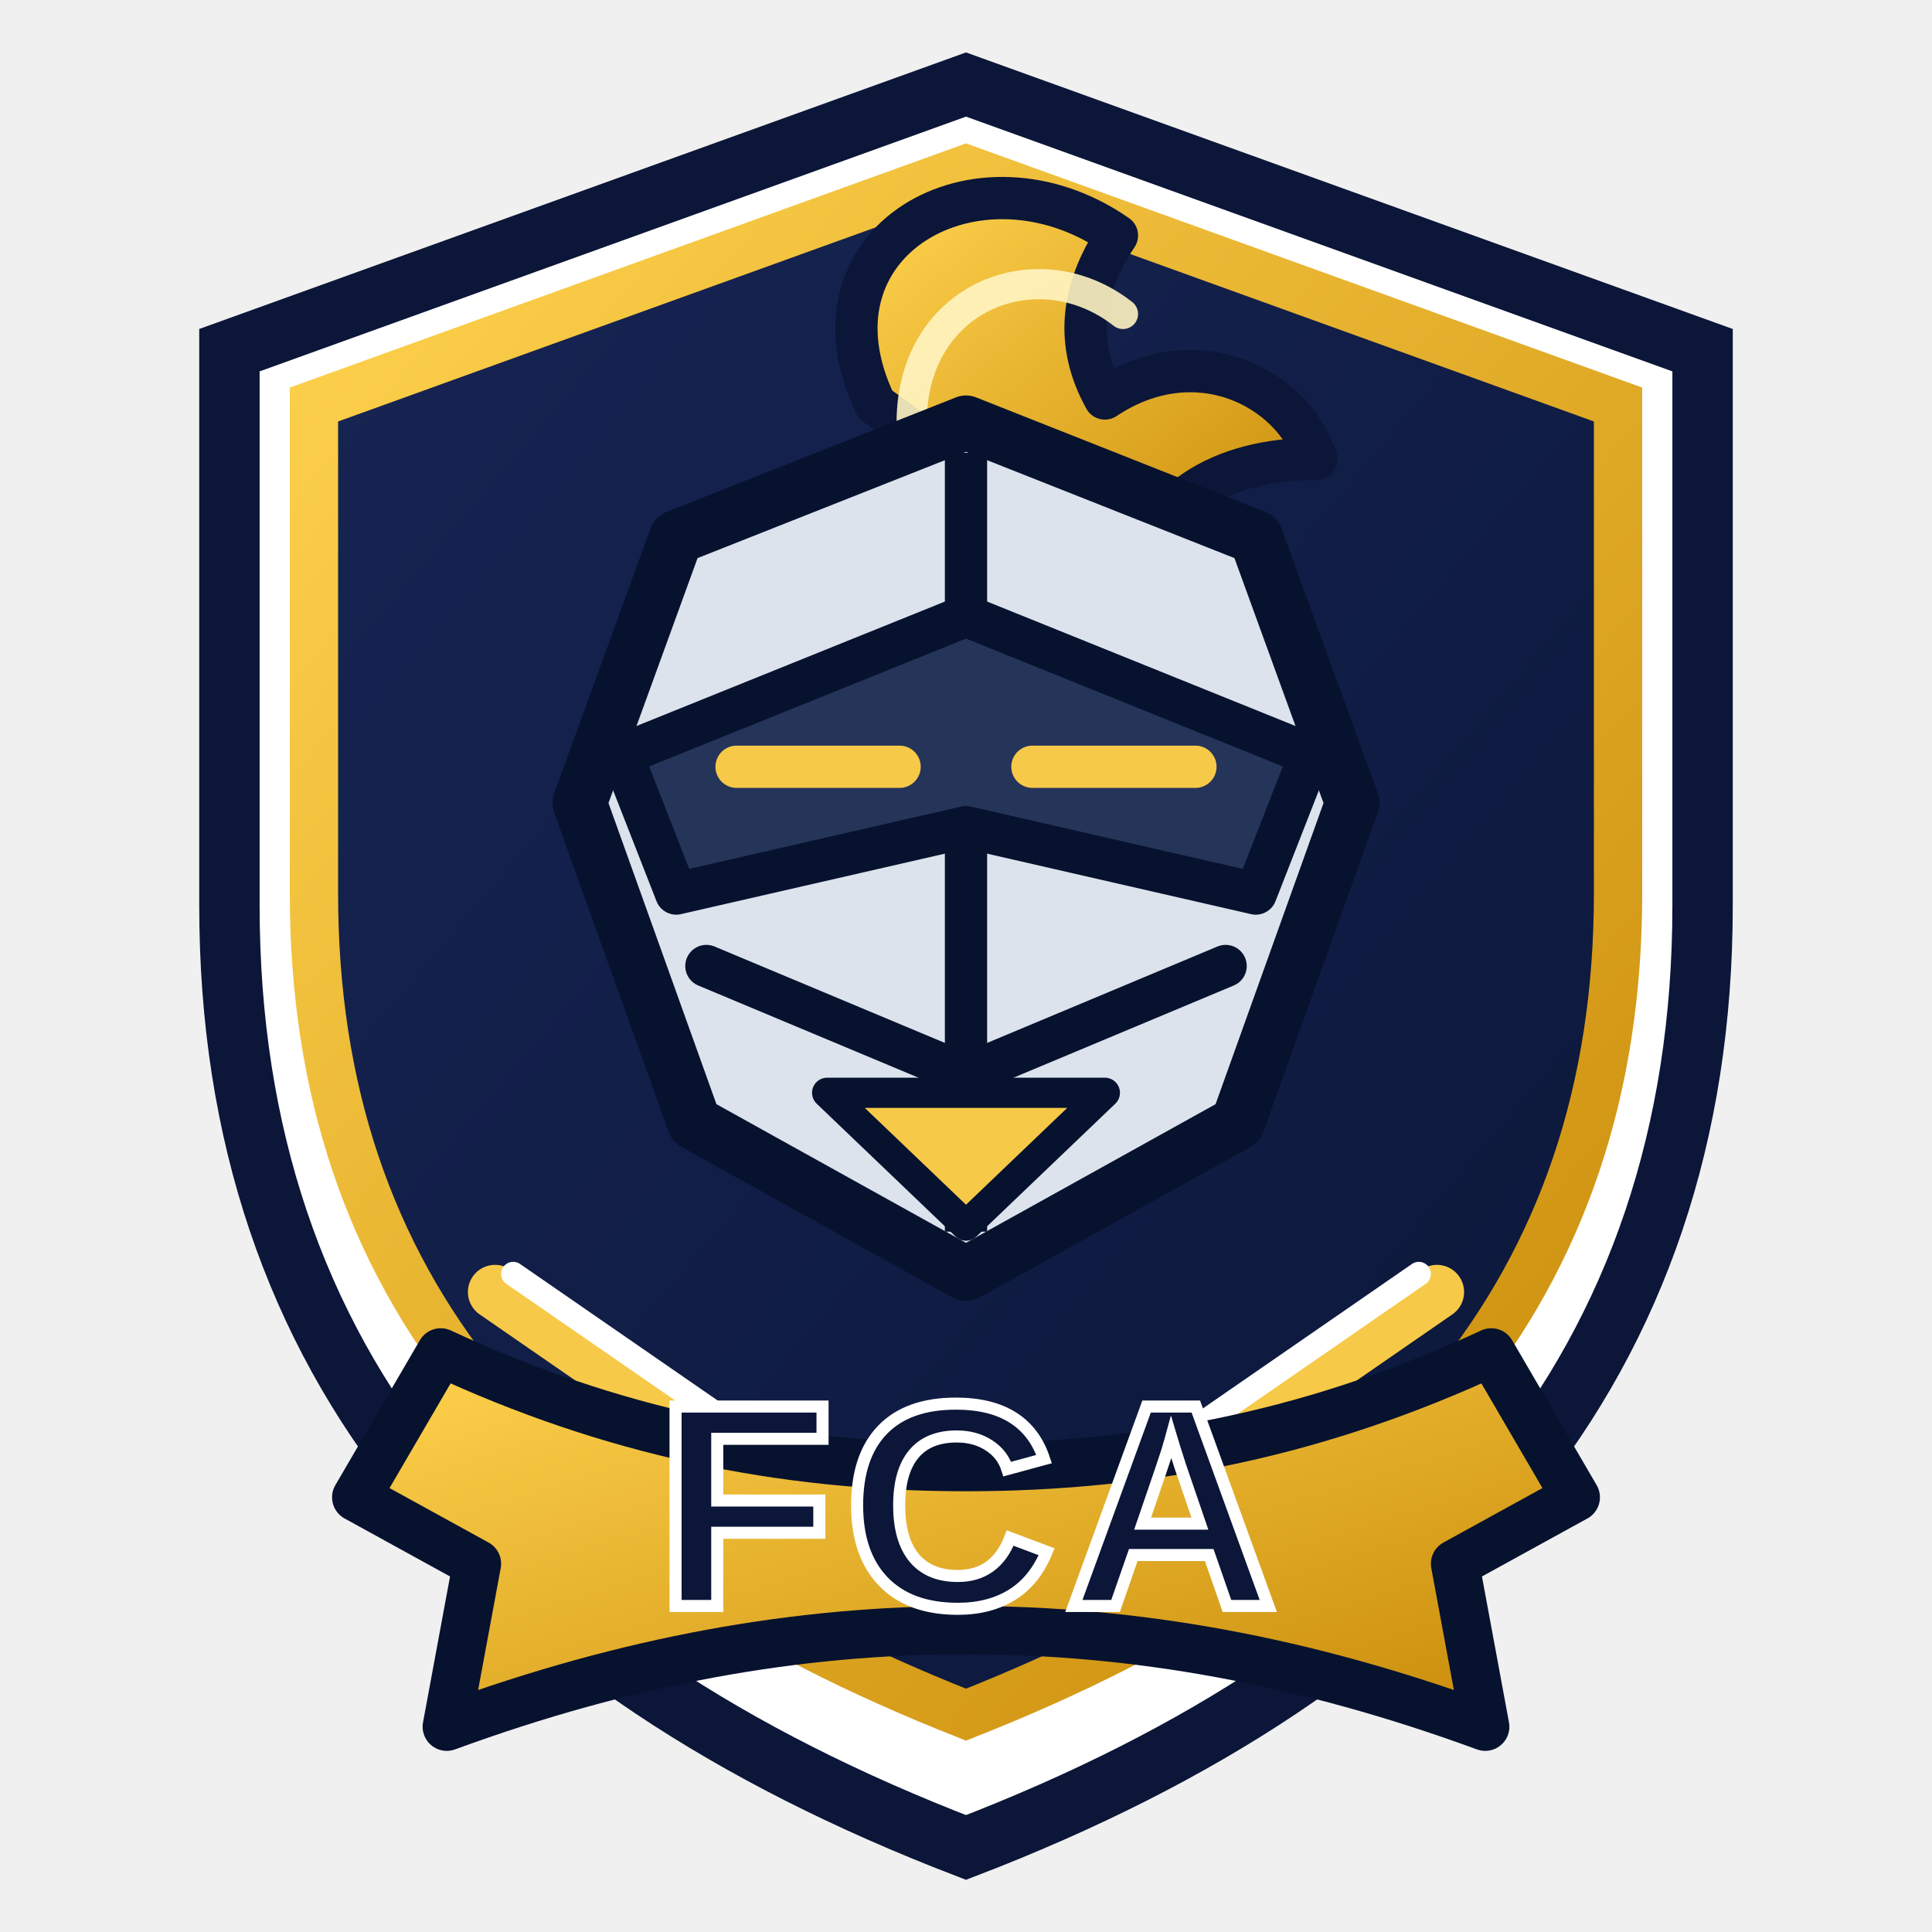
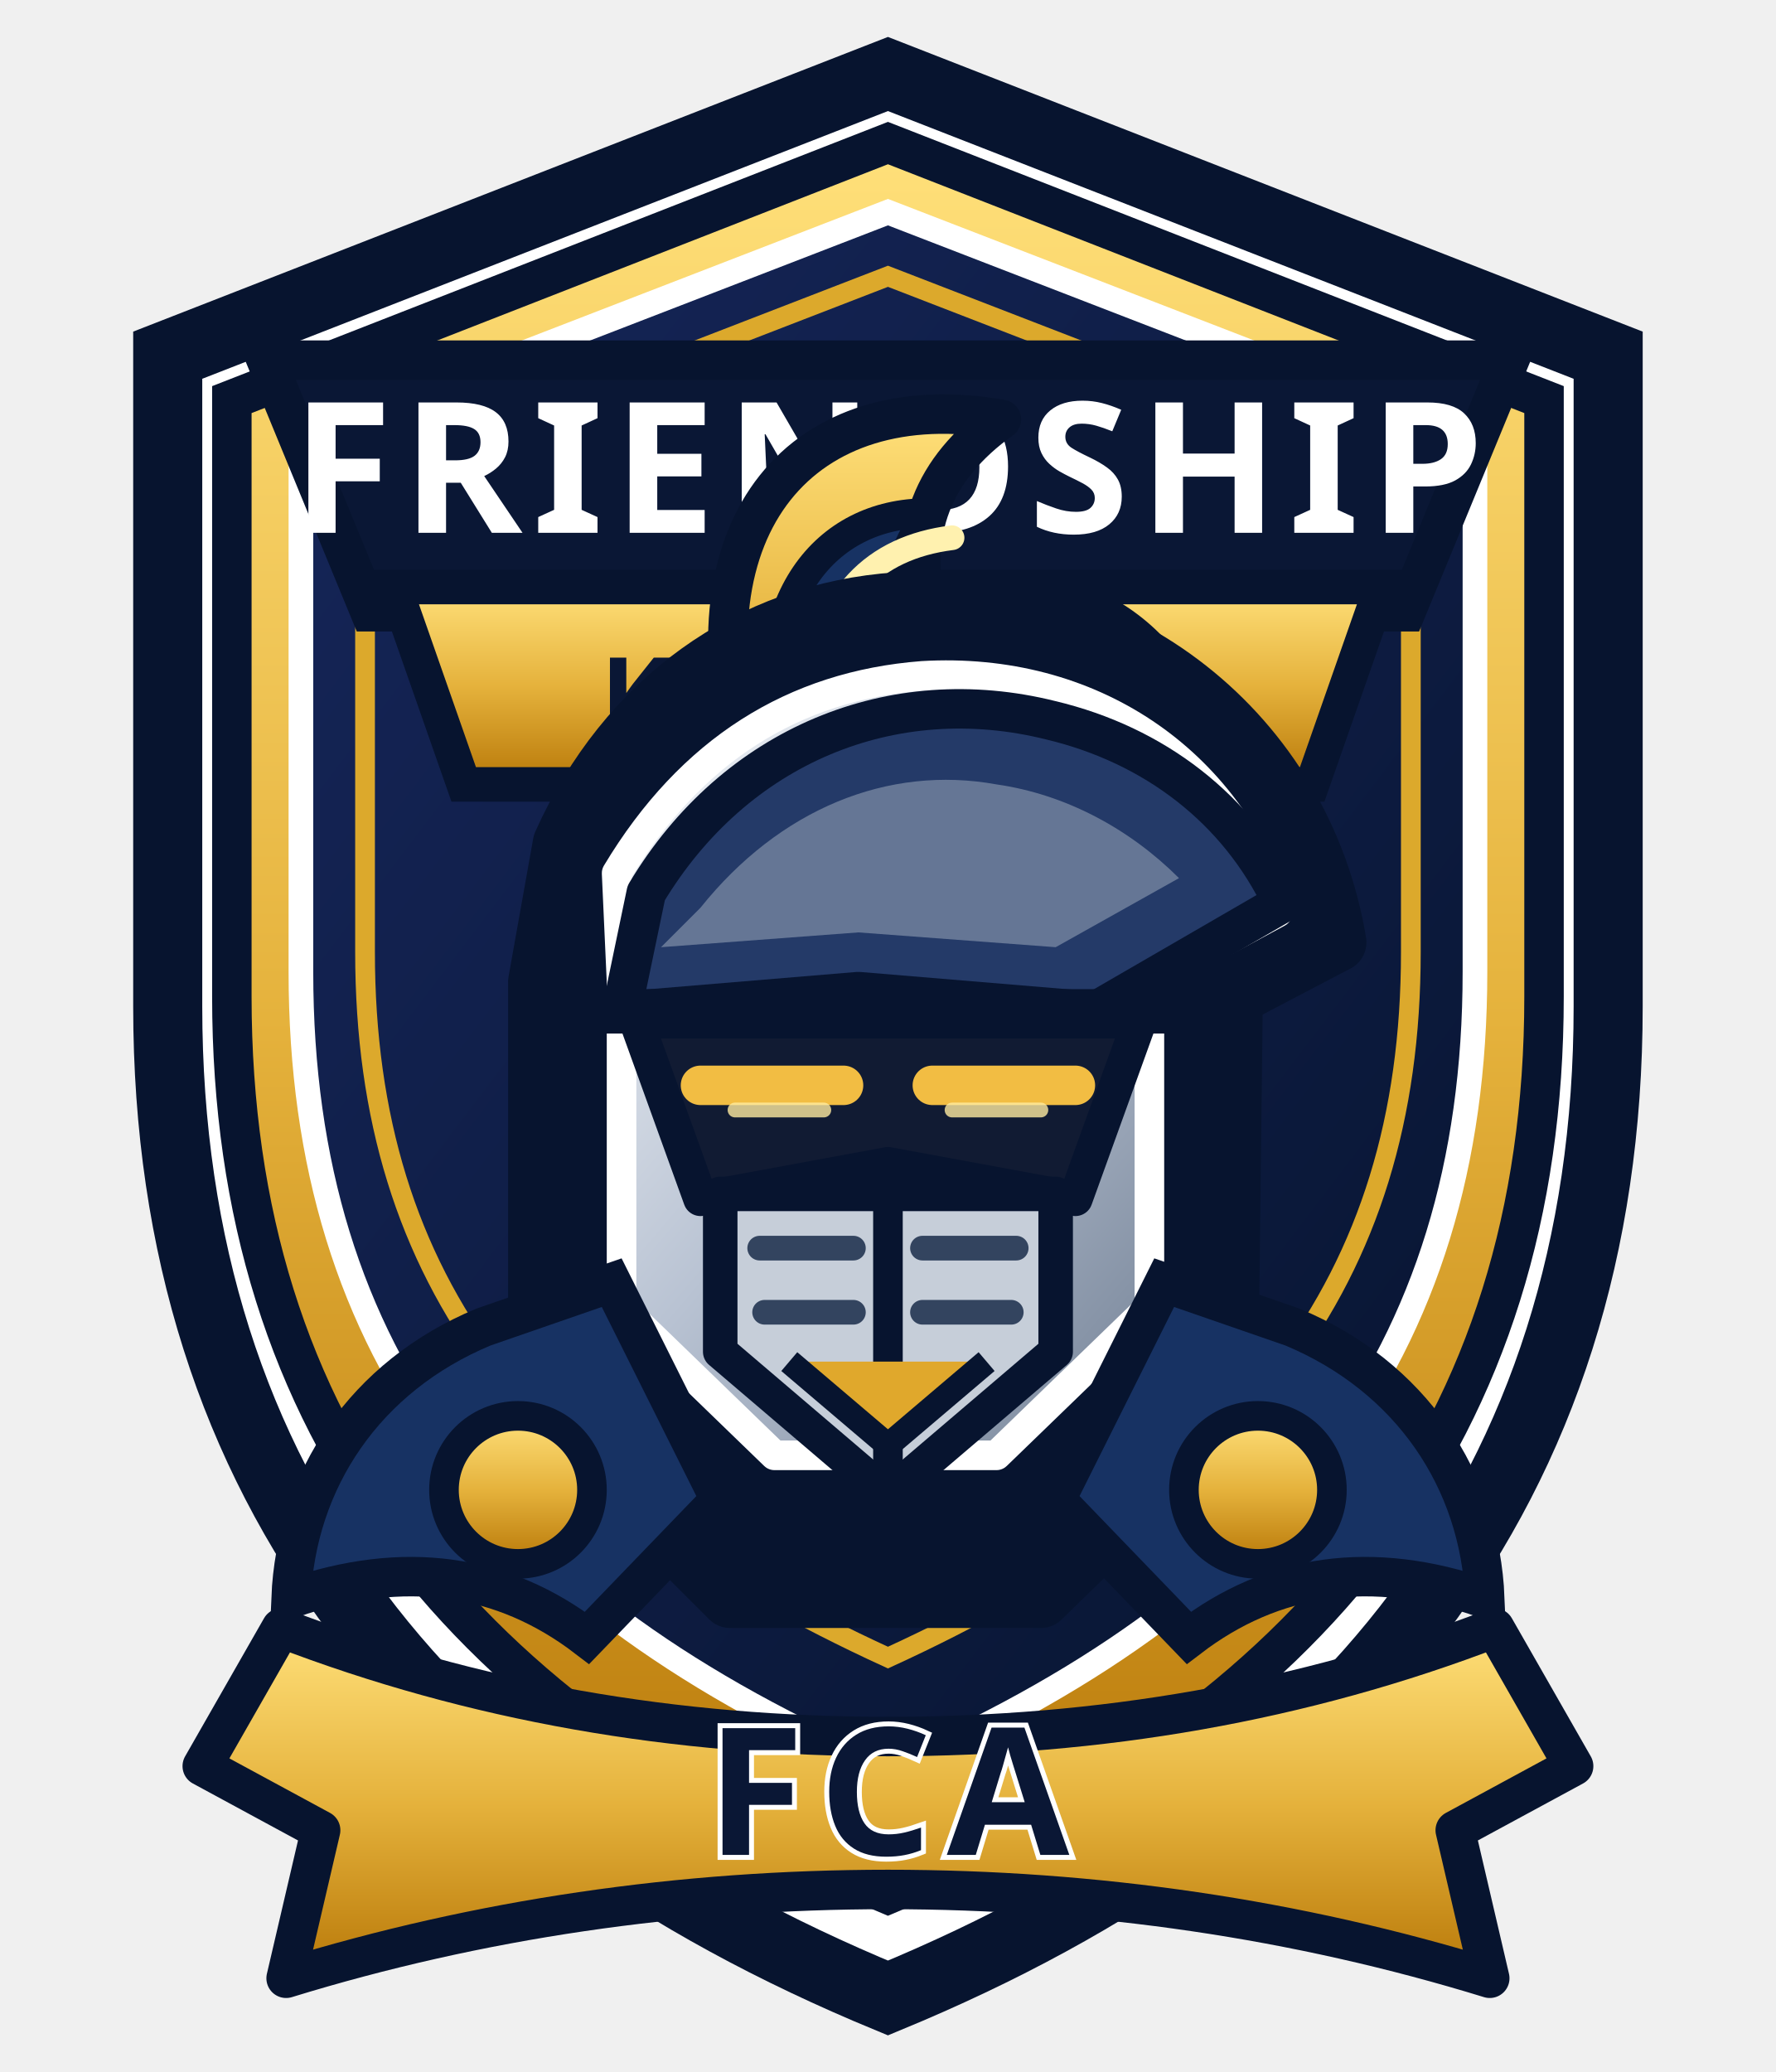
- <svg xmlns="http://www.w3.org/2000/svg" viewBox="0 0 320 320" role="img" aria-labelledby="title desc">
+ <svg xmlns="http://www.w3.org/2000/svg" viewBox="0 0 360 420" role="img" aria-labelledby="title desc">
  <defs>
-     <linearGradient id="navy" x1="0" y1="0" x2="1" y2="1">
-       <stop offset="0" stop-color="#172554" />
-       <stop offset="1" stop-color="#0b1638" />
+     <linearGradient id="shield" x1="0" y1="0" x2="1" y2="1">
+       <stop offset="0" stop-color="#16265A" />
+       <stop offset="1" stop-color="#07142F" />
    </linearGradient>
-     <linearGradient id="gold" x1="0" y1="0" x2="1" y2="1">
-       <stop offset="0" stop-color="#ffd34e" />
-       <stop offset="1" stop-color="#c88a08" />
+     <linearGradient id="gold" x1="0" y1="0" x2="0" y2="1">
+       <stop offset="0" stop-color="#FFE07A" />
+       <stop offset=".5" stop-color="#E5B23C" />
+       <stop offset="1" stop-color="#B87808" />
+     </linearGradient>
+     <linearGradient id="steel" x1="0" y1="0" x2="1" y2="1">
+       <stop offset="0" stop-color="#F8FAFC" />
+       <stop offset=".45" stop-color="#B9C3D3" />
+       <stop offset="1" stop-color="#66758A" />
    </linearGradient>
  </defs>
-   <path d="M160 14 282 58v92c0 76-44 126-122 156C82 276 38 226 38 150V58Z" fill="#fff" stroke="#0b1638" stroke-width="10" />
-   <path d="M160 28 268 67v81c0 65-37 108-108 136C89 256 52 213 52 148V67Z" fill="url(#navy)" stroke="url(#gold)" stroke-width="8" />
-   <path d="M145 67c-13-27 17-44 40-28-6 9-7 18-2 27 15-10 31-2 35 10-16 0-27 7-31 21Z" fill="url(#gold)" stroke="#0b1638" stroke-width="7" stroke-linejoin="round" />
-   <path d="M151 70c0-21 21-29 35-18" fill="none" stroke="#fff4c2" stroke-width="5" stroke-linecap="round" opacity=".9" />
-   <path d="M112 89 160 70l48 19 16 44-19 53-45 25-45-25-19-53Z" fill="#dce3ec" stroke="#07122f" stroke-width="9" stroke-linejoin="round" />
-   <path d="M160 75v129" stroke="#07122f" stroke-width="7" />
-   <path d="m103 125 57-23 57 23-9 23-48-11-48 11Z" fill="#253459" stroke="#07122f" stroke-width="7" stroke-linejoin="round" />
-   <path d="M122 127h27M171 127h27" stroke="#f7c948" stroke-width="7" stroke-linecap="round" />
-   <path d="m117 160 43 18 43-18" fill="none" stroke="#07122f" stroke-width="7" stroke-linecap="round" stroke-linejoin="round" />
-   <path d="M137 181h46l-23 22Z" fill="#f7c948" stroke="#07122f" stroke-width="5" stroke-linejoin="round" />
-   <g stroke="#f7c948" stroke-width="9" stroke-linecap="round">
-     <path d="m82 214 55 38" />
-     <path d="m238 214-55 38" />
-   </g>
-   <g stroke="#fff" stroke-width="4" stroke-linecap="round">
-     <path d="m85 211 55 38" />
-     <path d="m235 211-55 38" />
-   </g>
-   <path d="M73 224c28 13 56 19 87 19s59-6 87-19l14 24-20 11 5 27c-30-11-58-16-86-16s-56 5-86 16l5-27-20-11Z" fill="url(#gold)" stroke="#07122f" stroke-width="8" stroke-linejoin="round" />
-   <text x="160" y="266" text-anchor="middle" font-family="Arial Black,Arial,sans-serif" font-size="48" font-weight="900" letter-spacing="2" fill="#0b1638" stroke="#fff" stroke-width="2">FCA</text>
+   <path d="M180 15 326 72v132c0 98-54 163-146 201C88 367 34 302 34 204V72Z" fill="#fff" stroke="#07142F" stroke-width="14" />
+   <path d="M180 29 313 81v121c0 88-47 146-133 182C94 348 47 290 47 202V81Z" fill="url(#gold)" stroke="#07142F" stroke-width="8" />
+   <path d="M180 43 299 89v108c0 78-40 128-119 162C101 325 61 275 61 197V89Z" fill="url(#shield)" stroke="#fff" stroke-width="5" />
+   <path d="M180 56 286 97v96c0 67-34 110-106 143C108 303 74 260 74 193V97Z" fill="none" stroke="#DCA92C" stroke-width="4" />
+   <path d="M54 73h252l-21 51H75Z" fill="#0A1735" stroke="#07142F" stroke-width="8" />
+   <path d="M80 119h200l-14 40H94Z" fill="url(#gold)" stroke="#07142F" stroke-width="7" />
+   <text x="180" y="108" text-anchor="middle" font-family="Arial Black,Impact,sans-serif" font-size="37" font-weight="900" letter-spacing="2" fill="#fff">FRIENDSHIP</text>
+   <text x="180" y="149" text-anchor="middle" font-family="Arial Black,Impact,sans-serif" font-size="22" font-weight="900" letter-spacing="3" fill="#0A1735">KNIGHTS</text>
+   <path d="M151 154c-13-48 12-76 52-69-14 10-19 23-15 39 23-11 48 2 54 24-27-4-47 7-57 33Z" fill="url(#gold)" stroke="#07142F" stroke-width="8" stroke-linejoin="round" />
+   <path d="M158 151c-5-29 9-47 30-47-8 12-9 24-3 36 14-5 27-1 36 10-20 0-34 8-42 26Z" fill="#173263" stroke="#07142F" stroke-width="6" />
+   <path d="M165 140c2-19 12-29 28-31" fill="none" stroke="#FFF1AF" stroke-width="5" stroke-linecap="round" />
+   <path d="M114 171c13-29 38-47 68-49 45-3 82 27 89 69l-21 11-1 85-38 37h-63l-39-39v-86Z" fill="#07142F" stroke="#07142F" stroke-width="12" stroke-linejoin="round" />
+   <path d="M125 177c15-25 36-38 62-40 34-2 62 17 72 48l-26 14v66l-31 30h-45l-31-30v-66Z" fill="url(#steel)" stroke="#fff" stroke-width="6" stroke-linejoin="round" />
+   <path d="M131 181c18-30 50-43 82-35 21 5 38 18 47 37l-38 22-48-4-48 4Z" fill="#243A68" stroke="#07142F" stroke-width="8" stroke-linejoin="round" />
+   <path d="M142 184c16-20 38-29 60-25 14 2 27 9 37 19l-25 14-40-3-40 3Z" fill="#9BA8BA" opacity=".55" />
+   <path d="M120 205h120" stroke="#07142F" stroke-width="9" />
+   <path d="M129 207h102l-13 36-38-7-38 7Z" fill="#111B33" stroke="#07142F" stroke-width="7" stroke-linejoin="round" />
+   <path d="M142 220h29M189 220h29" stroke="#F2BD43" stroke-width="8" stroke-linecap="round" />
+   <path d="M149 225h18M193 225h18" stroke="#FFEBA0" stroke-width="3" stroke-linecap="round" opacity=".8" />
+   <path d="M146 242h68v32l-34 29-34-29Z" fill="#C6CED9" stroke="#07142F" stroke-width="7" stroke-linejoin="round" />
+   <path d="M180 243v57" stroke="#07142F" stroke-width="6" />
+   <path d="M154 253h19M187 253h19M155 266h18M187 266h18" stroke="#33445F" stroke-width="5" stroke-linecap="round" />
+   <path d="m160 276 20 17 20-17" fill="#E0A82C" stroke="#07142F" stroke-width="5" stroke-linejoin="round" />
+   <path d="M98 269c-24 10-38 31-39 55 23-8 43-5 60 8l27-28-22-44Z" fill="#173263" stroke="#07142F" stroke-width="8" />
+   <path d="M262 269c24 10 38 31 39 55-23-8-43-5-60 8l-27-28 22-44Z" fill="#173263" stroke="#07142F" stroke-width="8" />
+   <circle cx="105" cy="302" r="15" fill="url(#gold)" stroke="#07142F" stroke-width="6" />
+   <circle cx="255" cy="302" r="15" fill="url(#gold)" stroke="#07142F" stroke-width="6" />
+   <path d="M57 330c39 15 80 22 123 22s84-7 123-22l16 28-24 13 7 30c-39-12-80-18-122-18s-83 6-122 18l7-30-24-13Z" fill="url(#gold)" stroke="#07142F" stroke-width="8" stroke-linejoin="round" />
+   <text x="180" y="376" text-anchor="middle" font-family="Arial Black,Impact,sans-serif" font-size="36" font-weight="900" letter-spacing="3" fill="#0A1735" stroke="#fff" stroke-width="2" paint-order="stroke fill">FCA</text>
</svg>
